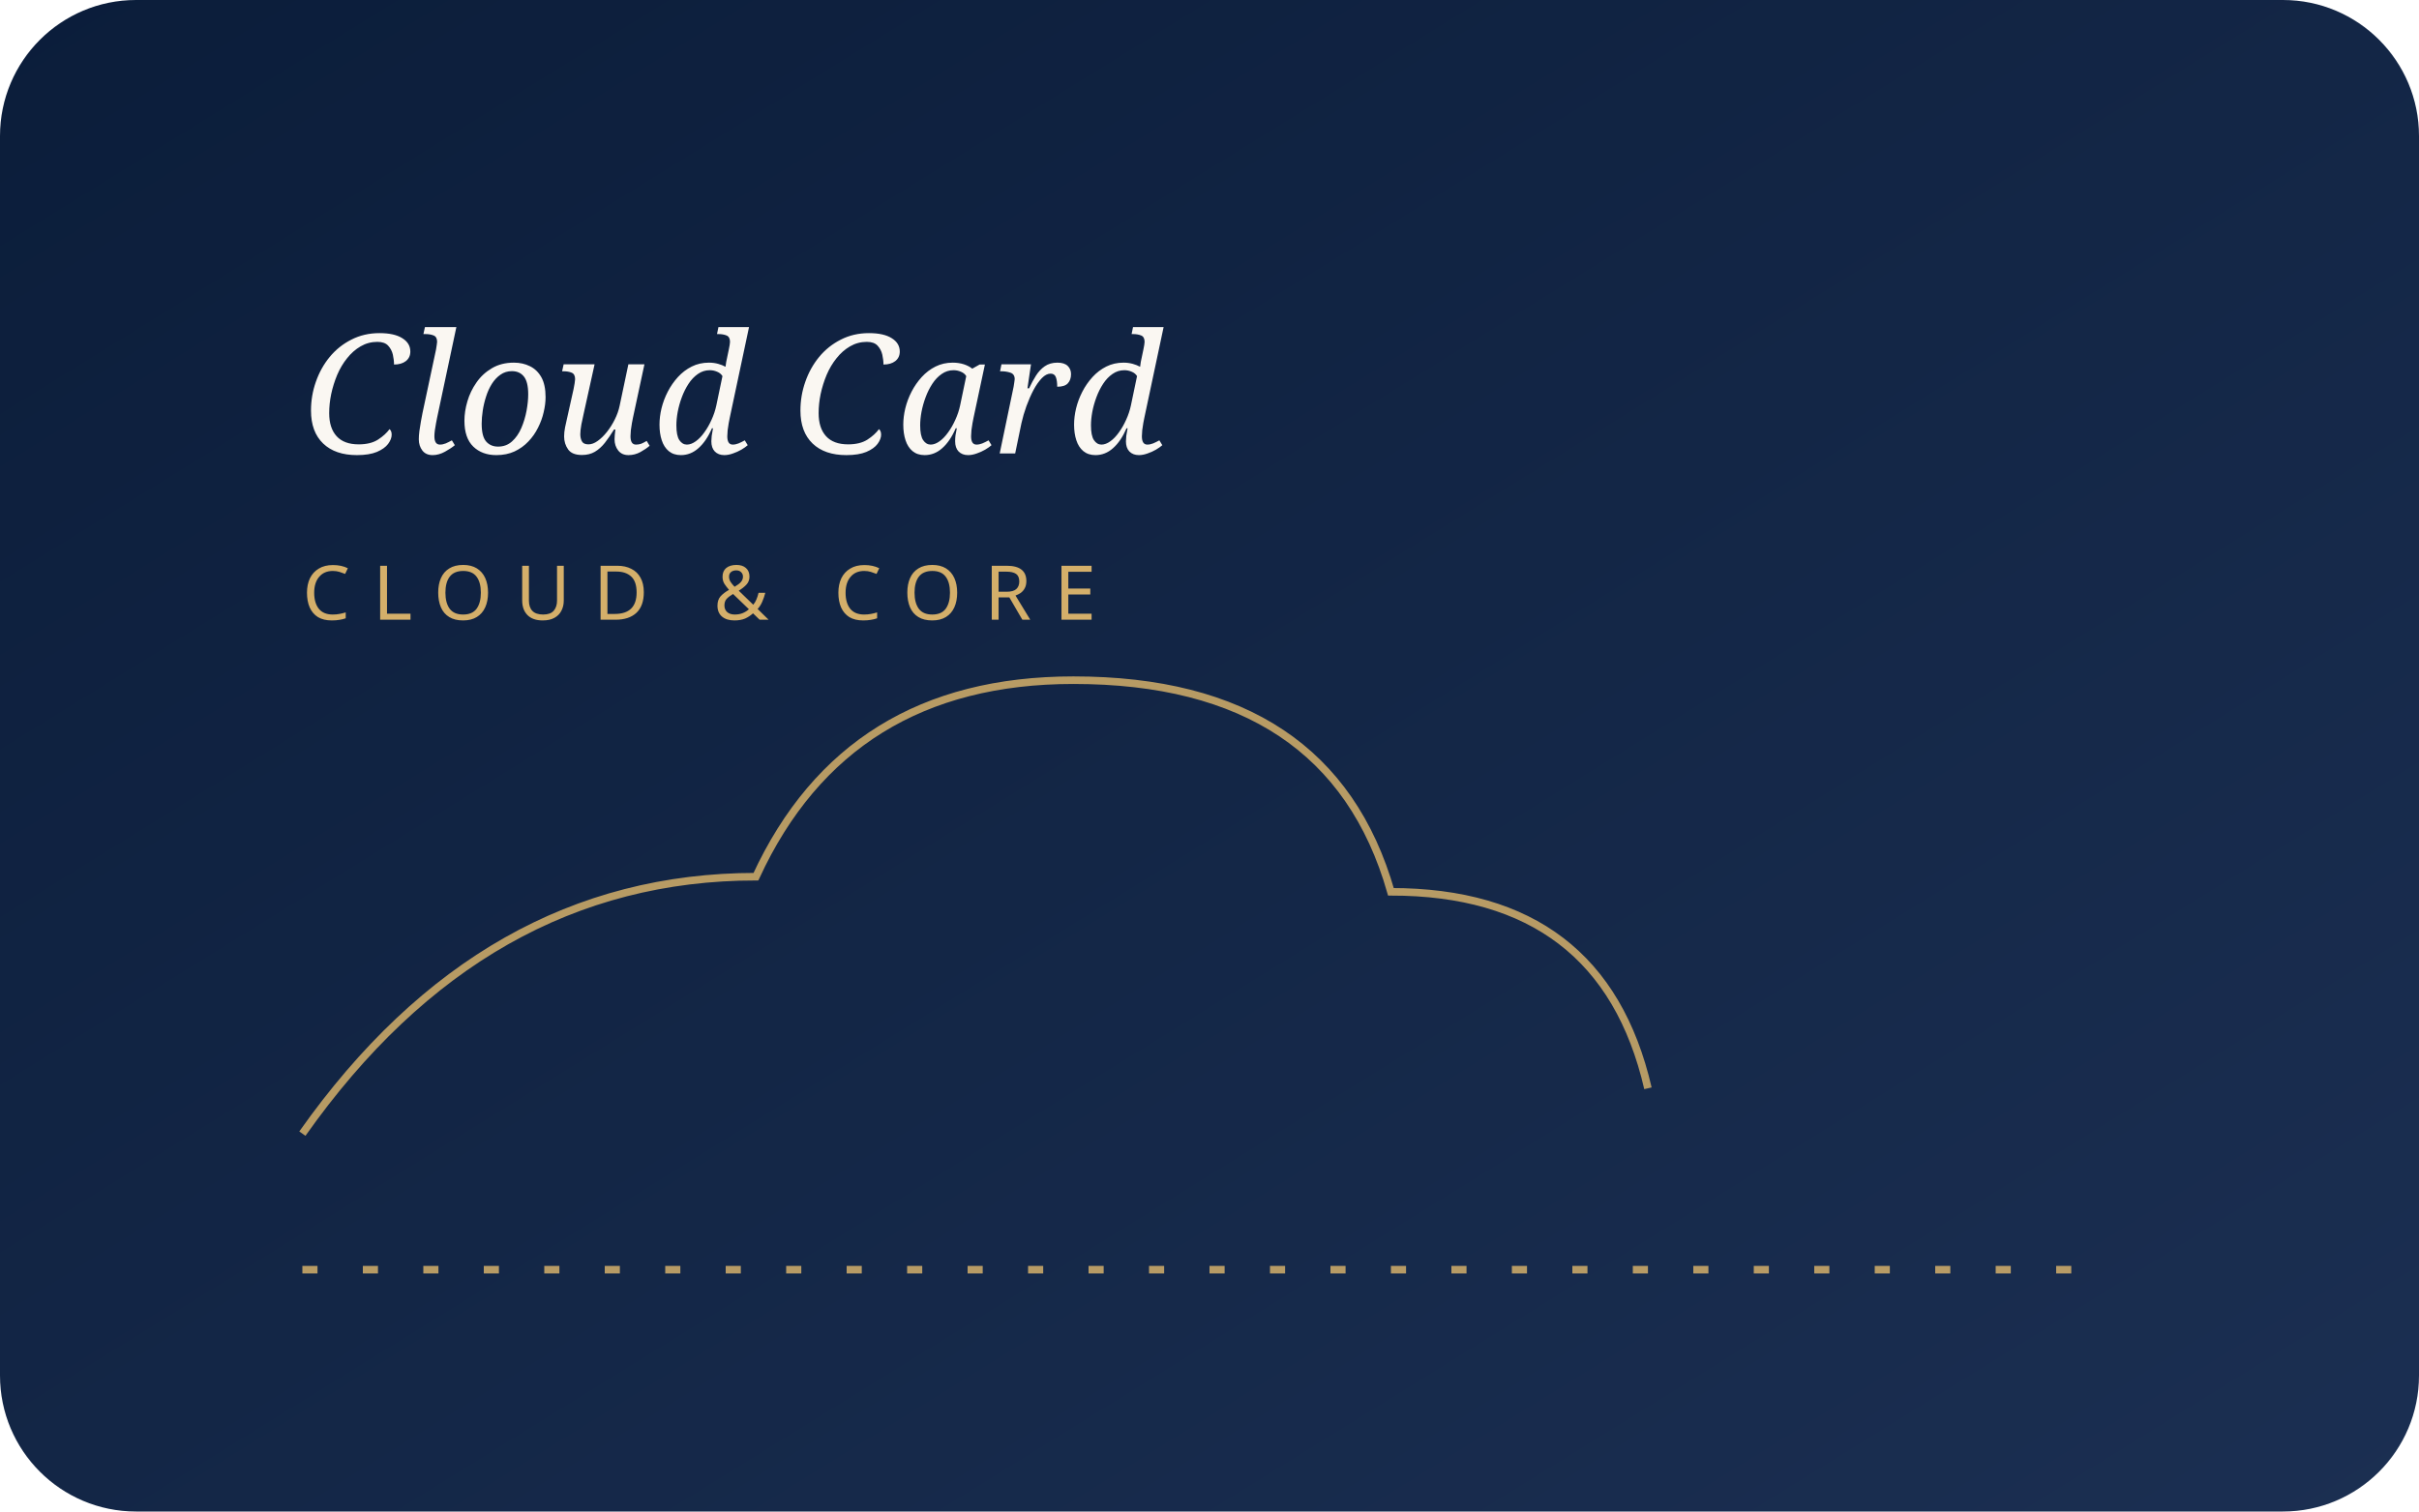
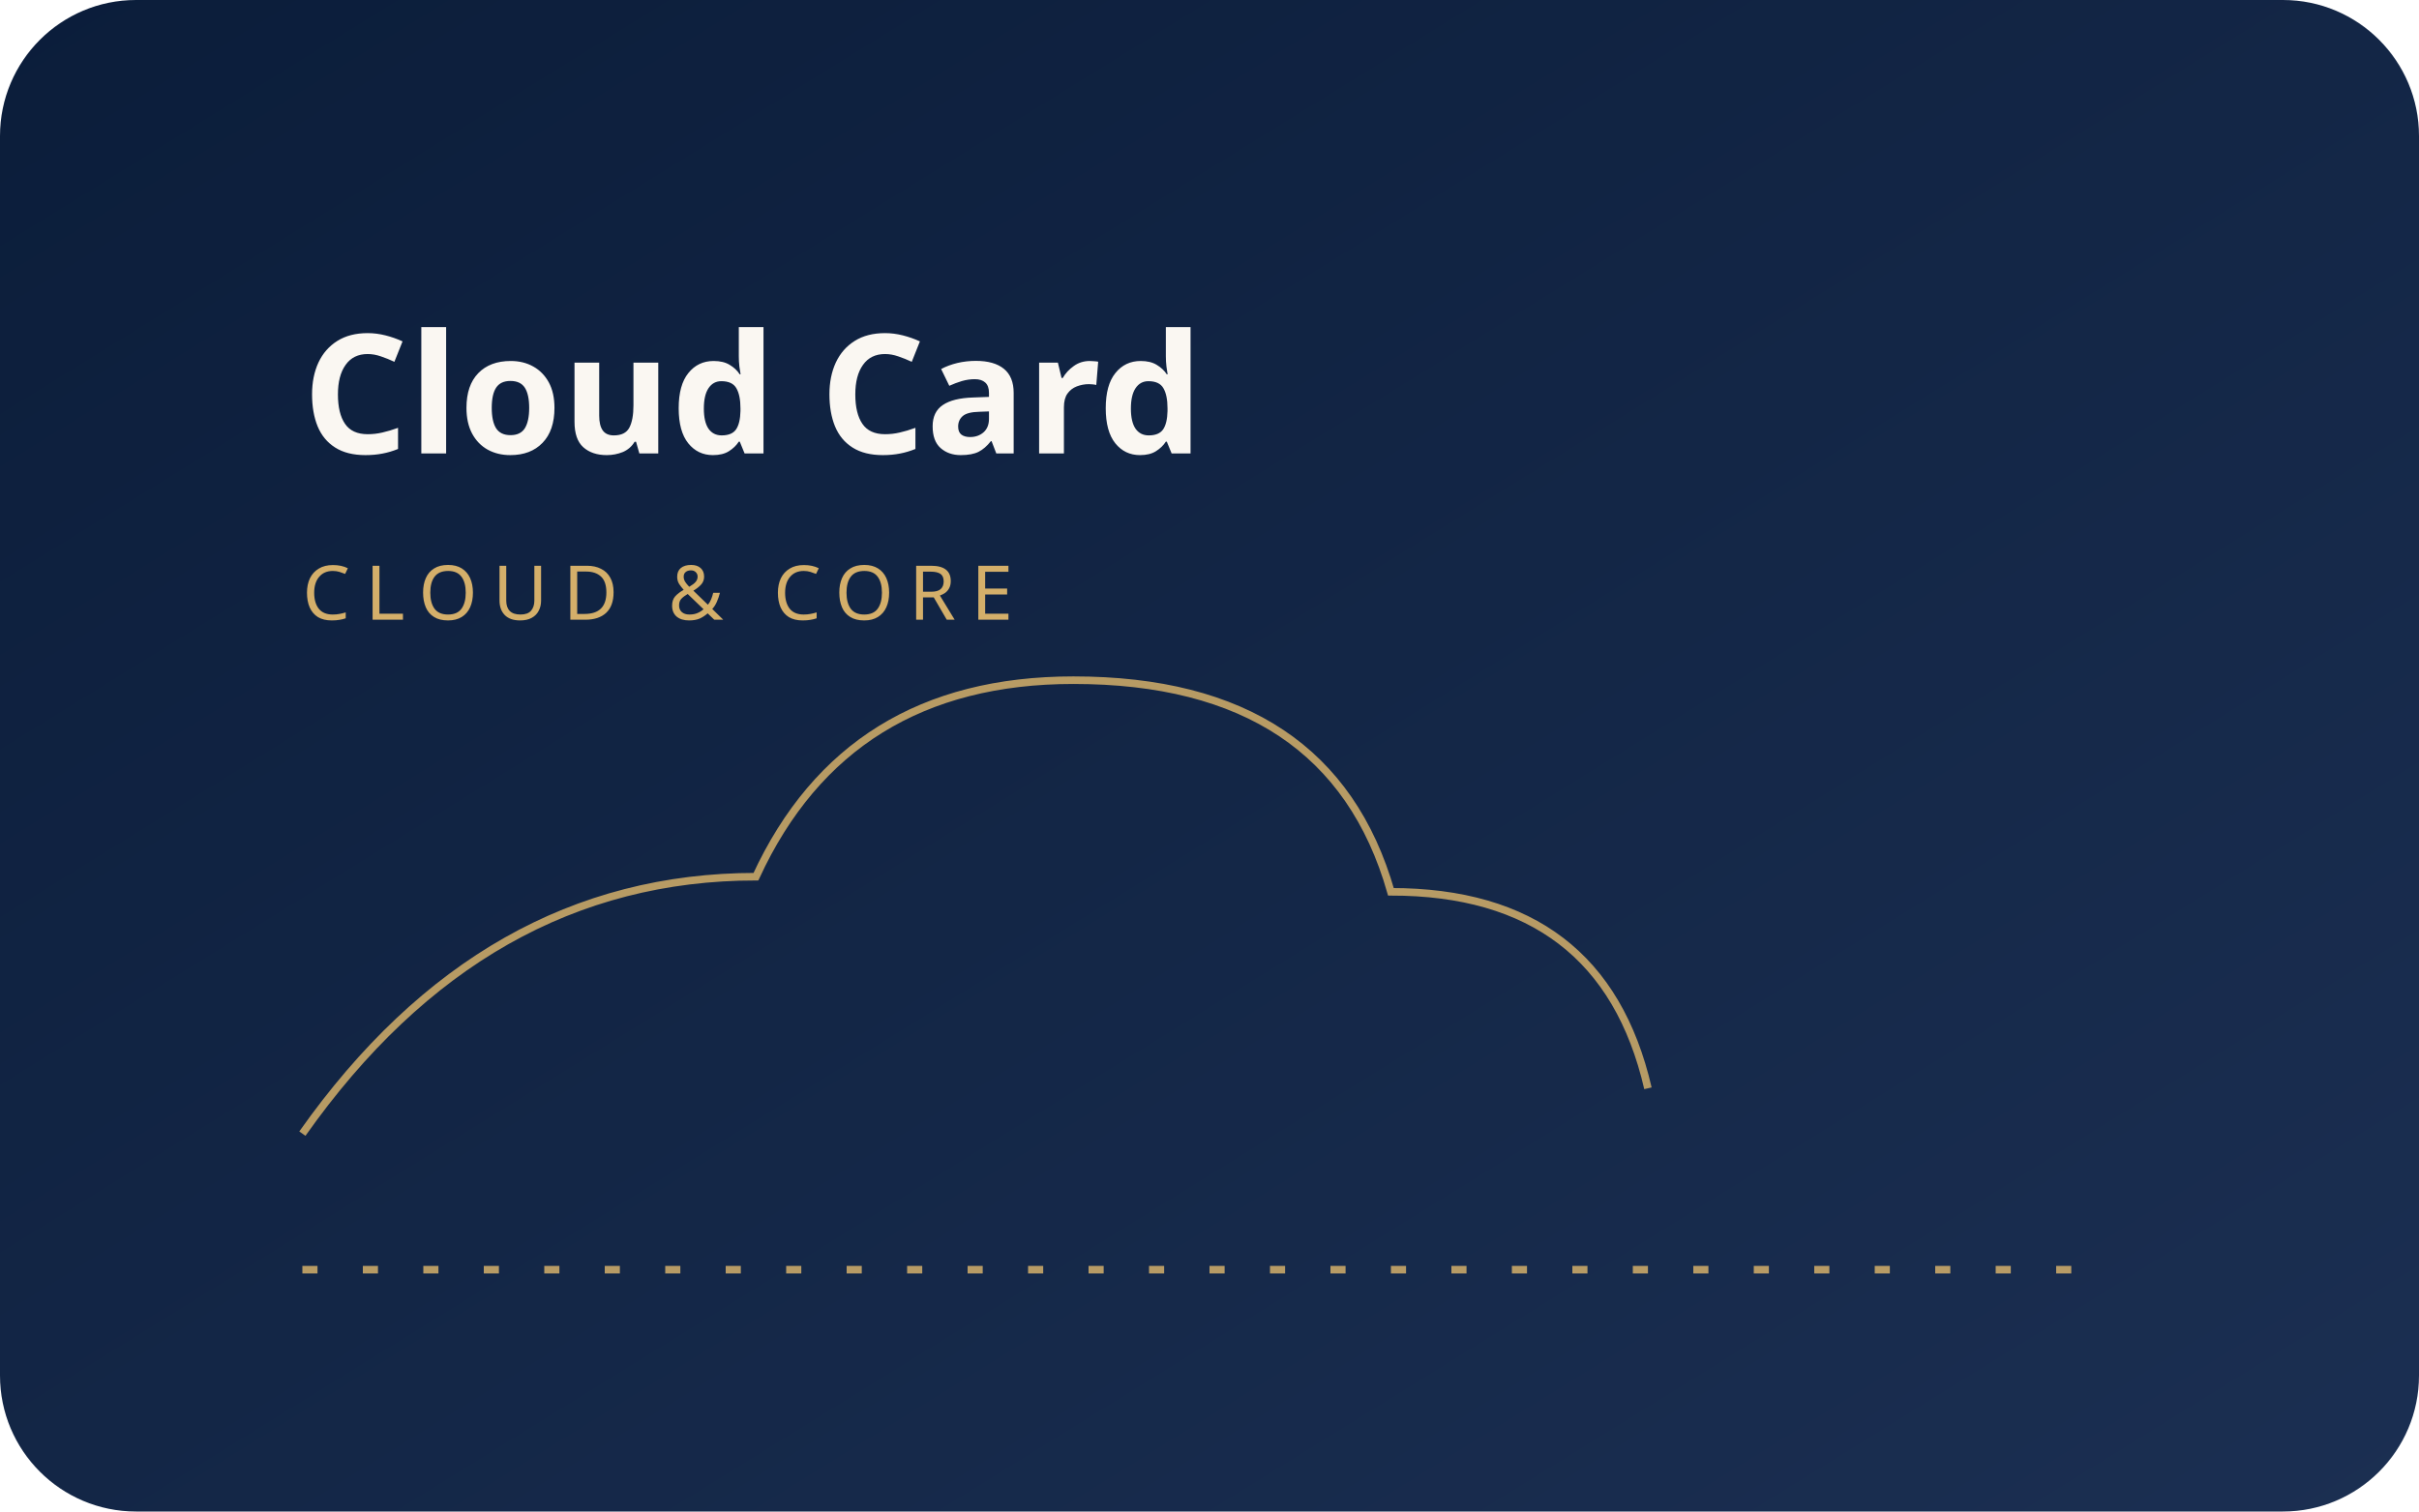
<svg xmlns="http://www.w3.org/2000/svg" viewBox="0 0 320 200" role="img" aria-label="Cloud Card">
  <defs>
    <linearGradient id="g" x1="0" x2="1" y1="0" y2="1">
      <stop offset="0" stop-color="#0B1D3A" />
      <stop offset="1" stop-color="#1B2F52" />
    </linearGradient>
  </defs>
  <rect width="320" height="200" rx="18" fill="url(#g)" />
  <g fill="none" stroke="#D4AF6A" stroke-width="1" opacity="0.85">
    <path d="M40 150 q24 -34 60 -34 q12 -26 42 -26 q34 0 42 28 q28 0 34 26" />
    <path d="M40 168 h240" stroke-dasharray="2 6" />
  </g>
-   <text x="40" y="60" font-family="Georgia, serif" font-style="italic" font-size="22" fill="#FAF7F2">Cloud Card</text>
-   <text x="40" y="82" font-family="system-ui, sans-serif" font-size="10" letter-spacing="3" fill="#D4AF6A">CLOUD &amp; CORE</text>
+   <text x="40" y="60" font-family="Assistant, system-ui, sans-serif" font-weight="600" font-size="22" fill="#FAF7F2">Cloud Card</text>
+   <text x="40" y="82" font-family="Assistant, system-ui, sans-serif" font-size="10" letter-spacing="2" fill="#D4AF6A">CLOUD &amp; CORE</text>
</svg>
